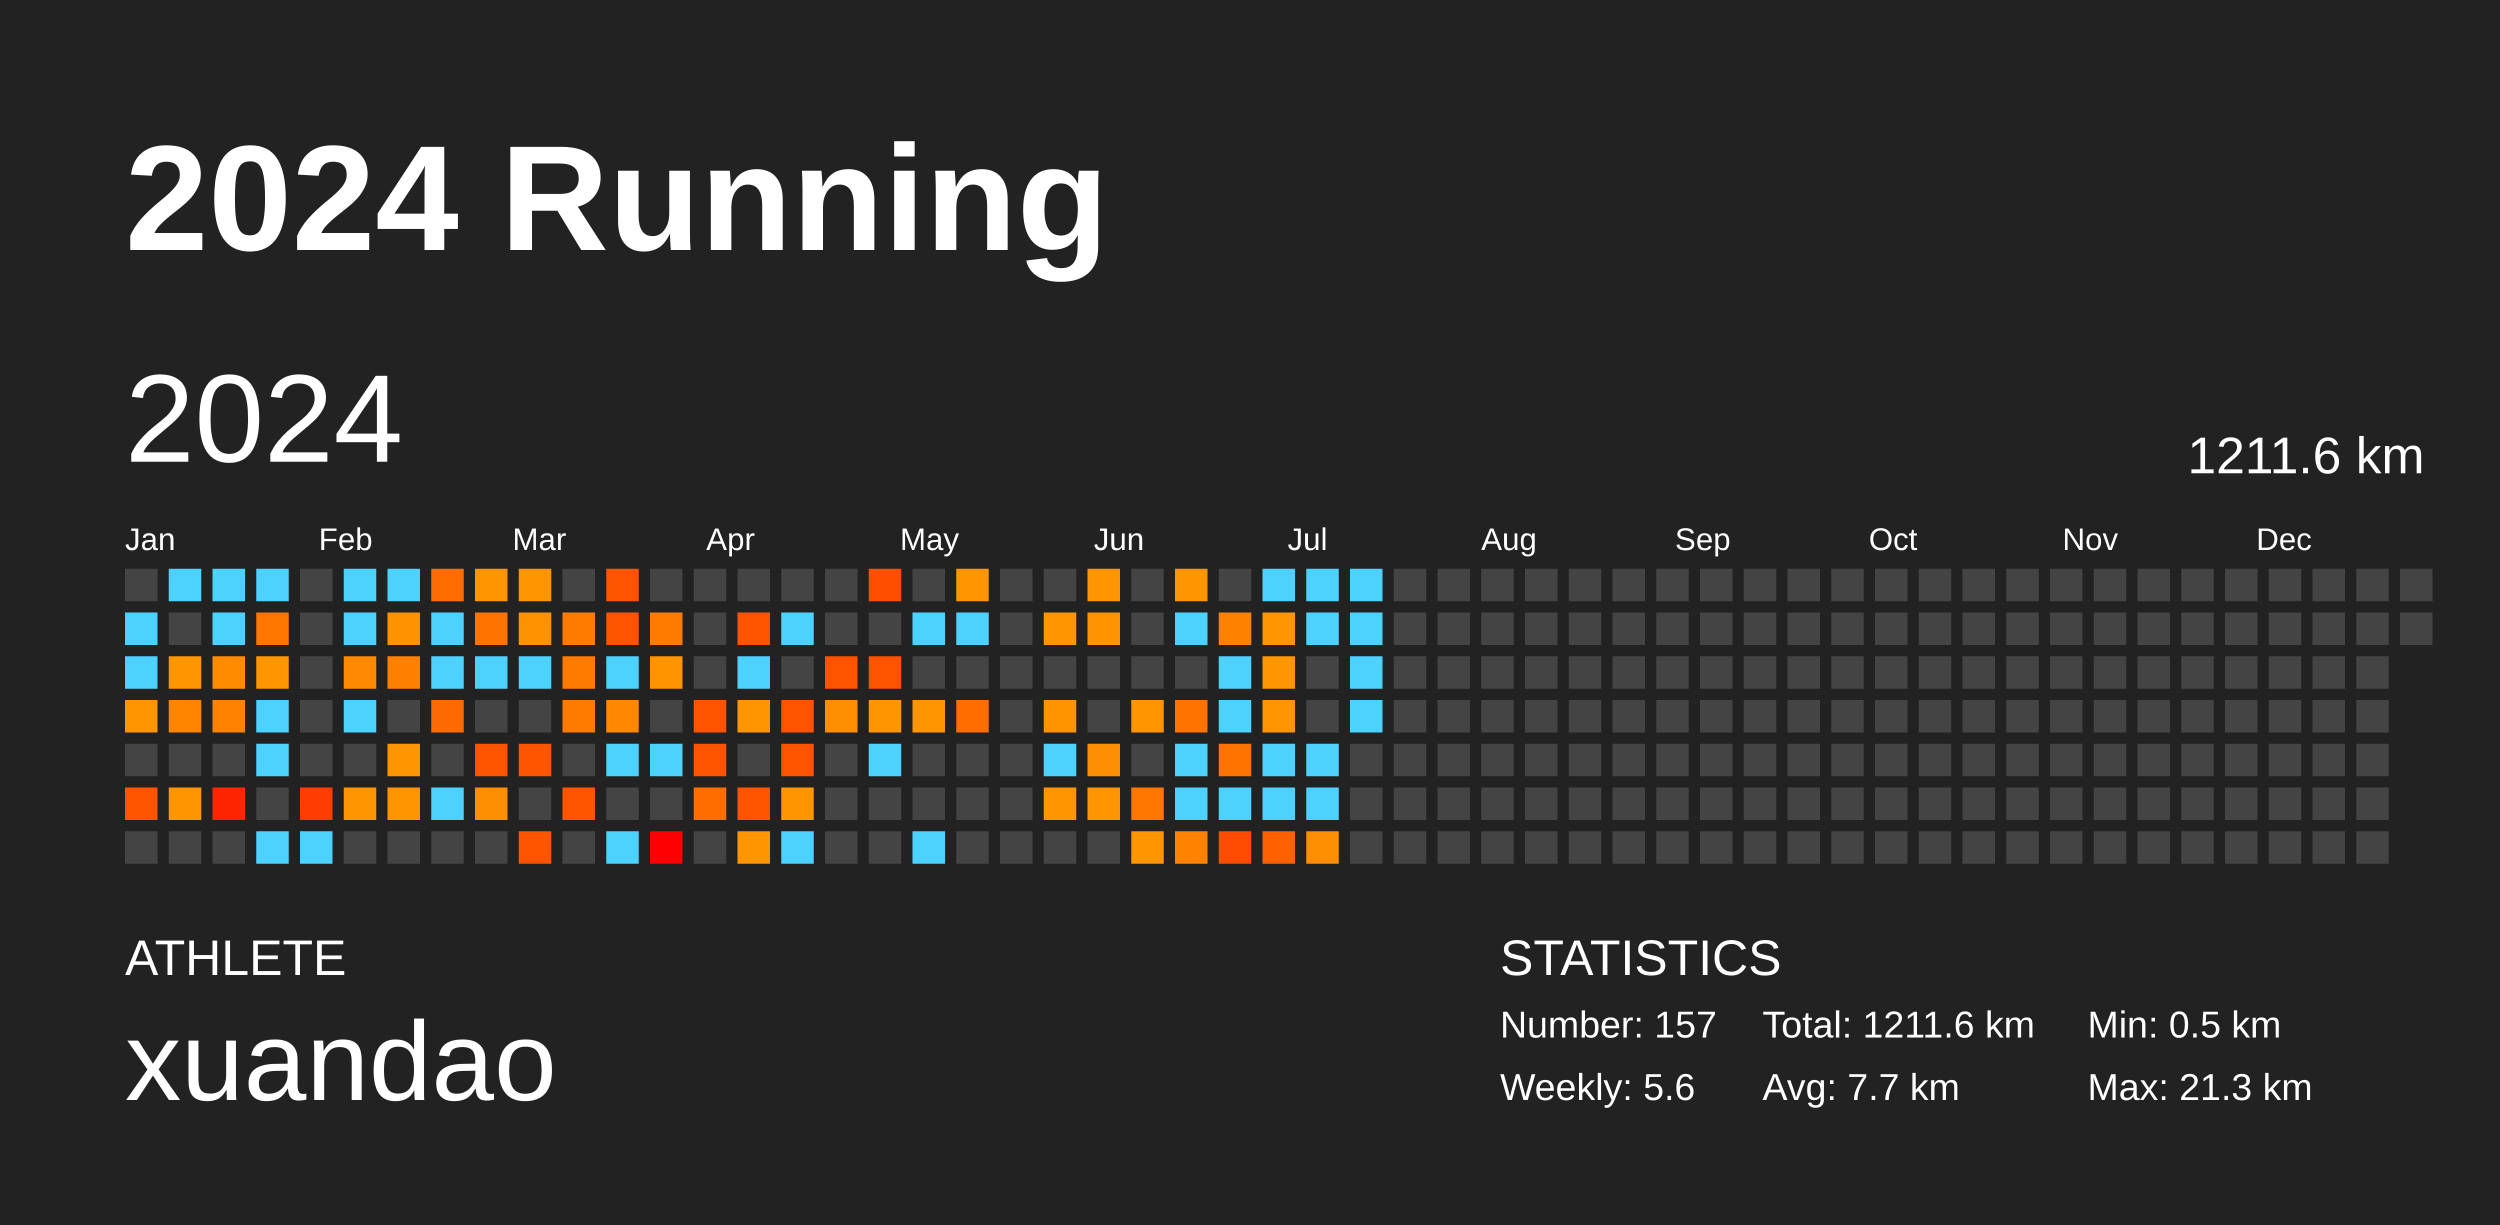
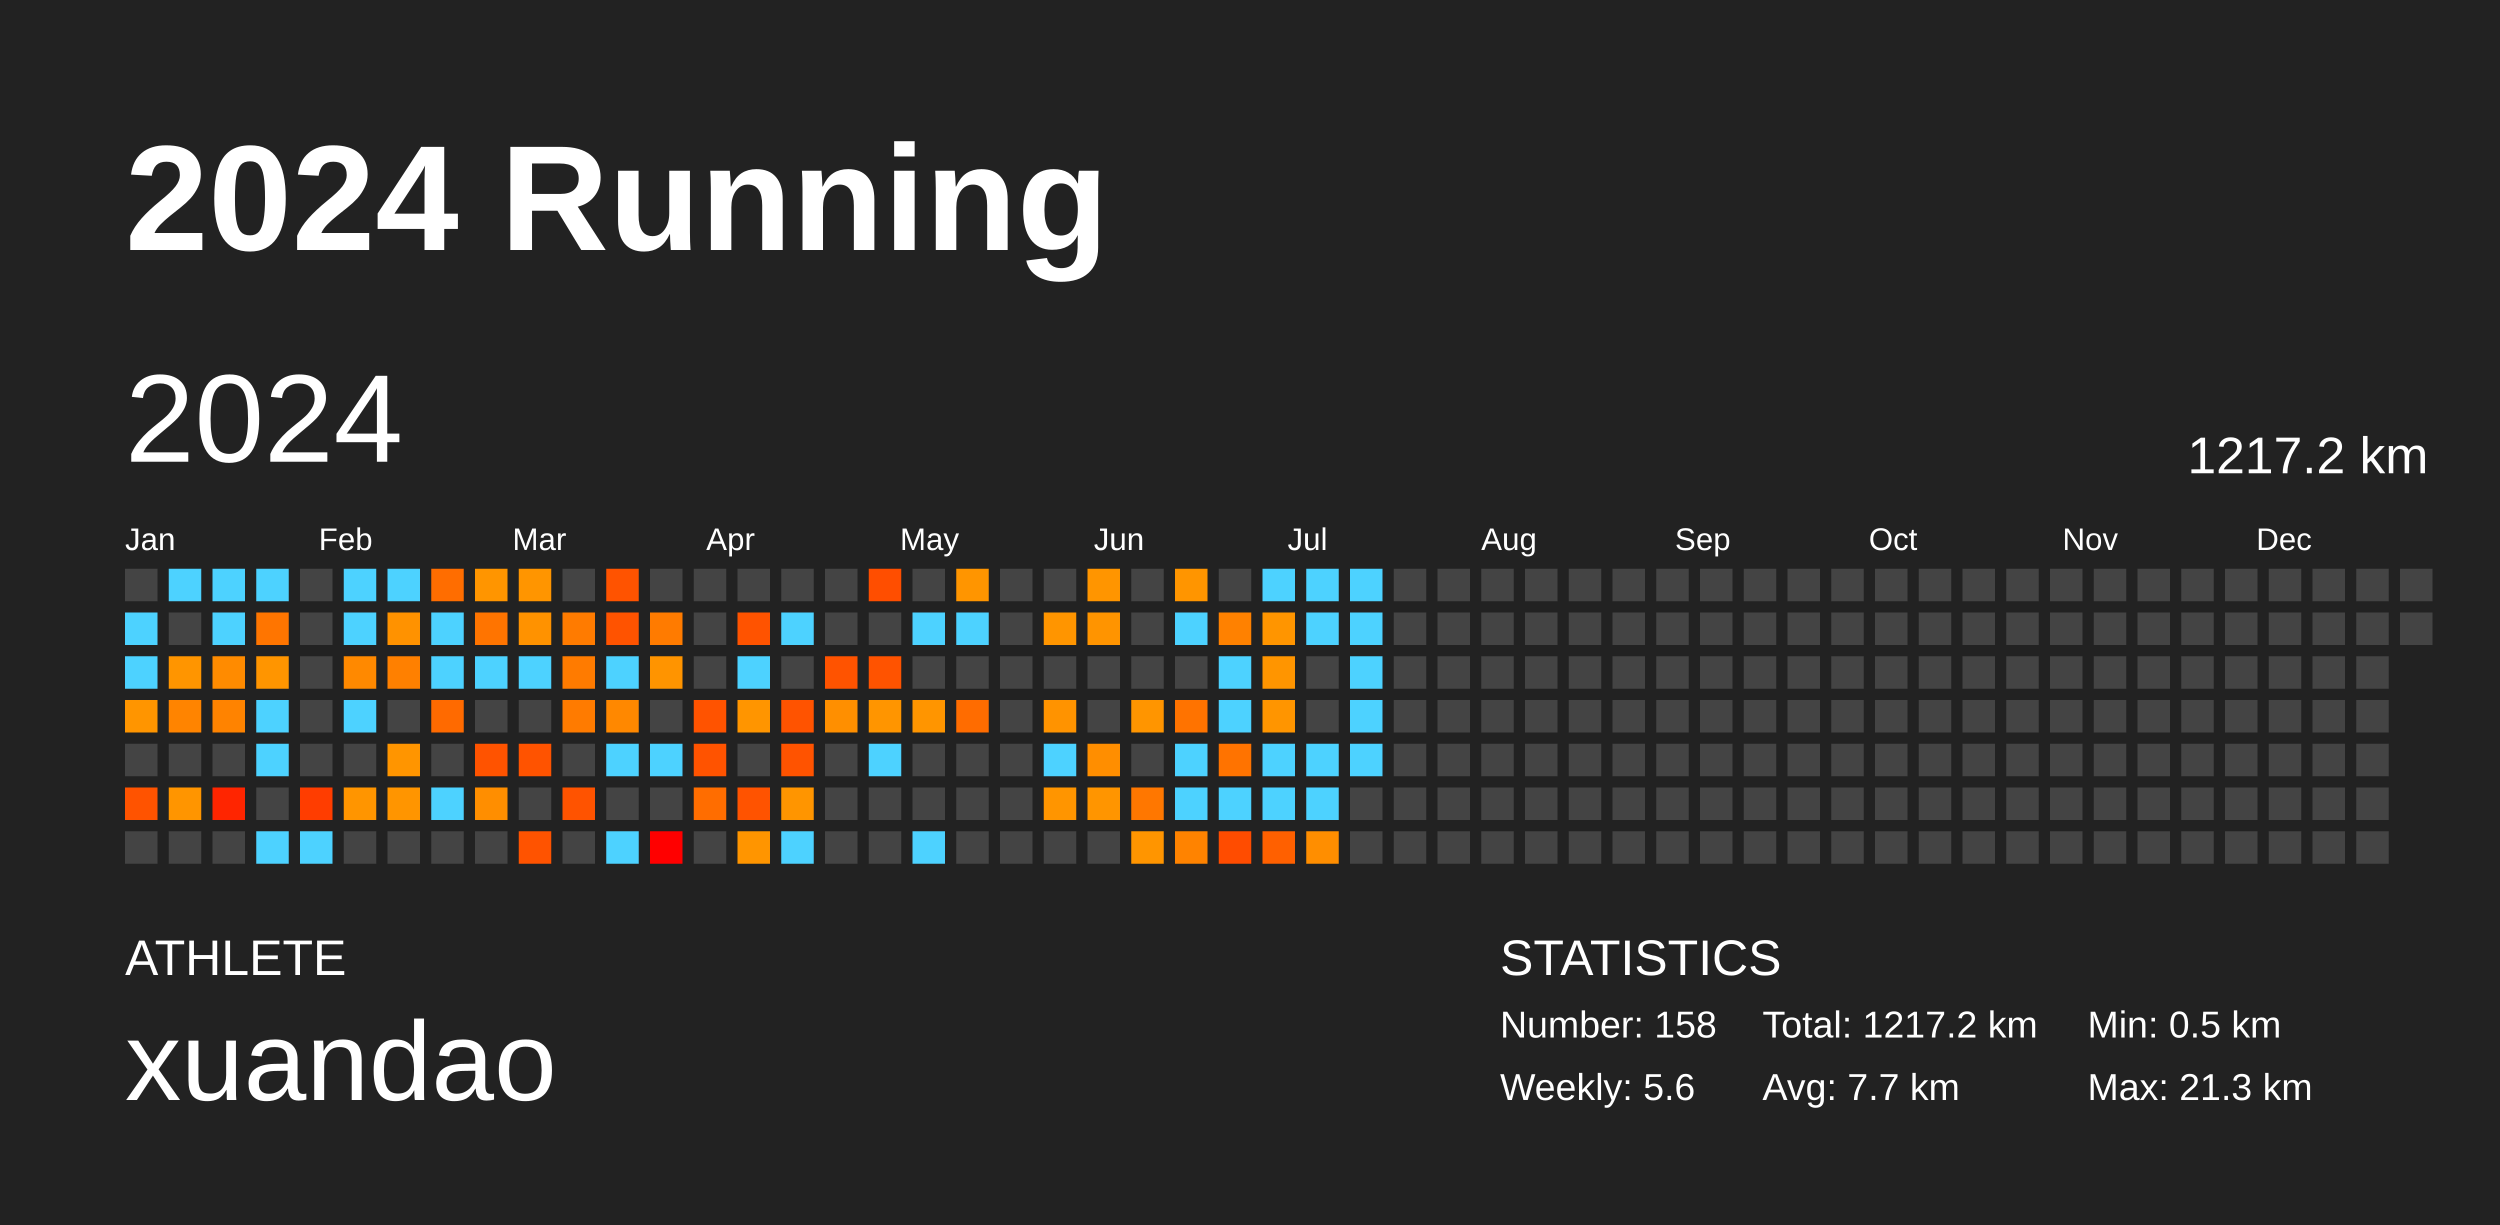
<svg xmlns="http://www.w3.org/2000/svg" baseProfile="full" height="98mm" version="1.1" viewBox="0,0,200,98" width="200mm">
  <defs />
  <rect fill="#222222" height="98" width="200" x="0" y="0" />
  <text fill="#FFFFFF" style="font-size:12px; font-family:Arial; font-weight:bold;" x="10" y="20">2024 Running</text>
  <text fill="#FFFFFF" style="font-size:4px; font-family:Arial" x="10" y="78">ATHLETE</text>
  <text fill="#FFFFFF" style="font-size:9px; font-family:Arial" x="10" y="88">xuandao</text>
  <text fill="#FFFFFF" style="font-size:4px; font-family:Arial" x="120" y="78">STATISTICS</text>
-   <text fill="#FFFFFF" style="font-size:3px; font-family:Arial" x="120" y="83">Number: 157</text>
+   <text fill="#FFFFFF" style="font-size:3px; font-family:Arial" x="120" y="83">Number: 158</text>
  <text fill="#FFFFFF" style="font-size:3px; font-family:Arial" x="120" y="88">Weekly: 5.6</text>
-   <text fill="#FFFFFF" style="font-size:3px; font-family:Arial" x="141" y="83">Total: 1211.6 km</text>
+   <text fill="#FFFFFF" style="font-size:3px; font-family:Arial" x="141" y="83">Total: 1217.2 km</text>
  <text fill="#FFFFFF" style="font-size:3px; font-family:Arial" x="141" y="88">Avg: 7.7 km</text>
  <text fill="#FFFFFF" style="font-size:3px; font-family:Arial" x="167" y="83">Min: 0.5 km</text>
  <text fill="#FFFFFF" style="font-size:3px; font-family:Arial" x="167" y="88">Max: 21.3 km</text>
  <text dominant-baseline="hanging" fill="#FFFFFF" style="font-size:10.0px; font-family:Arial;" x="10" y="30">2024</text>
-   <text dominant-baseline="hanging" fill="#FFFFFF" style="font-size:4.125px; font-family:Arial;" x="175" y="35">1211.6 km</text>
+   <text dominant-baseline="hanging" fill="#FFFFFF" style="font-size:4.125px; font-family:Arial;" x="175" y="35">1217.2 km</text>
  <text fill="#FFFFFF" style="font-size:2.5px; font-family:Arial" x="10.0" y="44">Jan</text>
  <text fill="#FFFFFF" style="font-size:2.5px; font-family:Arial" x="25.5" y="44">Feb</text>
  <text fill="#FFFFFF" style="font-size:2.5px; font-family:Arial" x="41.0" y="44">Mar</text>
  <text fill="#FFFFFF" style="font-size:2.5px; font-family:Arial" x="56.5" y="44">Apr</text>
  <text fill="#FFFFFF" style="font-size:2.5px; font-family:Arial" x="72.0" y="44">May</text>
  <text fill="#FFFFFF" style="font-size:2.5px; font-family:Arial" x="87.5" y="44">Jun</text>
  <text fill="#FFFFFF" style="font-size:2.5px; font-family:Arial" x="103.0" y="44">Jul</text>
  <text fill="#FFFFFF" style="font-size:2.5px; font-family:Arial" x="118.5" y="44">Aug</text>
  <text fill="#FFFFFF" style="font-size:2.5px; font-family:Arial" x="134.0" y="44">Sep</text>
  <text fill="#FFFFFF" style="font-size:2.5px; font-family:Arial" x="149.5" y="44">Oct</text>
  <text fill="#FFFFFF" style="font-size:2.5px; font-family:Arial" x="165.0" y="44">Nov</text>
  <text fill="#FFFFFF" style="font-size:2.5px; font-family:Arial" x="180.5" y="44">Dec</text>
  <rect fill="#444444" height="2.6" width="2.6" x="10.0" y="45.5" />
  <rect fill="#4dd2ff" height="2.6" width="2.6" x="10.0" y="49.0" />
  <rect fill="#4dd2ff" height="2.6" width="2.6" x="10.0" y="52.5" />
  <rect fill="#ff9500" height="2.6" width="2.6" x="10.0" y="56.0" />
  <rect fill="#444444" height="2.6" width="2.6" x="10.0" y="59.5" />
  <rect fill="#ff5300" height="2.6" width="2.6" x="10.0" y="63.0" />
  <rect fill="#444444" height="2.6" width="2.6" x="10.0" y="66.5" />
  <rect fill="#4dd2ff" height="2.6" width="2.6" x="13.5" y="45.5" />
  <rect fill="#444444" height="2.6" width="2.6" x="13.5" y="49.0" />
  <rect fill="#ff9500" height="2.6" width="2.6" x="13.5" y="52.5" />
  <rect fill="#ff8400" height="2.6" width="2.6" x="13.5" y="56.0" />
  <rect fill="#444444" height="2.6" width="2.6" x="13.5" y="59.5" />
  <rect fill="#ff9500" height="2.6" width="2.6" x="13.5" y="63.0" />
  <rect fill="#444444" height="2.6" width="2.6" x="13.5" y="66.5" />
  <rect fill="#4dd2ff" height="2.6" width="2.6" x="17.0" y="45.5" />
  <rect fill="#4dd2ff" height="2.6" width="2.6" x="17.0" y="49.0" />
  <rect fill="#ff8b00" height="2.6" width="2.6" x="17.0" y="52.5" />
  <rect fill="#ff8300" height="2.6" width="2.6" x="17.0" y="56.0" />
  <rect fill="#444444" height="2.6" width="2.6" x="17.0" y="59.5" />
  <rect fill="#ff2500" height="2.6" width="2.6" x="17.0" y="63.0" />
  <rect fill="#444444" height="2.6" width="2.6" x="17.0" y="66.5" />
  <rect fill="#4dd2ff" height="2.6" width="2.6" x="20.5" y="45.5" />
  <rect fill="#ff7500" height="2.6" width="2.6" x="20.5" y="49.0" />
  <rect fill="#ff9500" height="2.6" width="2.6" x="20.5" y="52.5" />
  <rect fill="#4dd2ff" height="2.6" width="2.6" x="20.5" y="56.0" />
  <rect fill="#4dd2ff" height="2.6" width="2.6" x="20.5" y="59.5" />
  <rect fill="#444444" height="2.6" width="2.6" x="20.5" y="63.0" />
  <rect fill="#4dd2ff" height="2.6" width="2.6" x="20.5" y="66.5" />
  <rect fill="#444444" height="2.6" width="2.6" x="24.0" y="45.5" />
  <rect fill="#444444" height="2.6" width="2.6" x="24.0" y="49.0" />
  <rect fill="#444444" height="2.6" width="2.6" x="24.0" y="52.5" />
  <rect fill="#444444" height="2.6" width="2.6" x="24.0" y="56.0" />
  <rect fill="#444444" height="2.6" width="2.6" x="24.0" y="59.5" />
  <rect fill="#ff3d00" height="2.6" width="2.6" x="24.0" y="63.0" />
  <rect fill="#4dd2ff" height="2.6" width="2.6" x="24.0" y="66.5" />
  <rect fill="#4dd2ff" height="2.6" width="2.6" x="27.5" y="45.5" />
  <rect fill="#4dd2ff" height="2.6" width="2.6" x="27.5" y="49.0" />
  <rect fill="#ff8900" height="2.6" width="2.6" x="27.5" y="52.5" />
  <rect fill="#4dd2ff" height="2.6" width="2.6" x="27.5" y="56.0" />
  <rect fill="#444444" height="2.6" width="2.6" x="27.5" y="59.5" />
  <rect fill="#ff9500" height="2.6" width="2.6" x="27.5" y="63.0" />
  <rect fill="#444444" height="2.6" width="2.6" x="27.5" y="66.5" />
  <rect fill="#4dd2ff" height="2.6" width="2.6" x="31.0" y="45.5" />
  <rect fill="#ff9200" height="2.6" width="2.6" x="31.0" y="49.0" />
  <rect fill="#ff8000" height="2.6" width="2.6" x="31.0" y="52.5" />
  <rect fill="#444444" height="2.6" width="2.6" x="31.0" y="56.0" />
  <rect fill="#ff9500" height="2.6" width="2.6" x="31.0" y="59.5" />
  <rect fill="#ff9500" height="2.6" width="2.6" x="31.0" y="63.0" />
  <rect fill="#444444" height="2.6" width="2.6" x="31.0" y="66.5" />
  <rect fill="#ff6d00" height="2.6" width="2.6" x="34.5" y="45.5" />
  <rect fill="#4dd2ff" height="2.6" width="2.6" x="34.5" y="49.0" />
  <rect fill="#4dd2ff" height="2.6" width="2.6" x="34.5" y="52.5" />
  <rect fill="#ff6a00" height="2.6" width="2.6" x="34.5" y="56.0" />
  <rect fill="#444444" height="2.6" width="2.6" x="34.5" y="59.5" />
  <rect fill="#4dd2ff" height="2.6" width="2.6" x="34.5" y="63.0" />
  <rect fill="#444444" height="2.6" width="2.6" x="34.5" y="66.5" />
  <rect fill="#ff9500" height="2.6" width="2.6" x="38.0" y="45.5" />
  <rect fill="#ff7400" height="2.6" width="2.6" x="38.0" y="49.0" />
  <rect fill="#4dd2ff" height="2.6" width="2.6" x="38.0" y="52.5" />
  <rect fill="#444444" height="2.6" width="2.6" x="38.0" y="56.0" />
  <rect fill="#ff5300" height="2.6" width="2.6" x="38.0" y="59.5" />
  <rect fill="#ff8e00" height="2.6" width="2.6" x="38.0" y="63.0" />
  <rect fill="#444444" height="2.6" width="2.6" x="38.0" y="66.5" />
  <rect fill="#ff9500" height="2.6" width="2.6" x="41.5" y="45.5" />
  <rect fill="#ff9200" height="2.6" width="2.6" x="41.5" y="49.0" />
  <rect fill="#4dd2ff" height="2.6" width="2.6" x="41.5" y="52.5" />
  <rect fill="#444444" height="2.6" width="2.6" x="41.5" y="56.0" />
  <rect fill="#ff5300" height="2.6" width="2.6" x="41.5" y="59.5" />
  <rect fill="#444444" height="2.6" width="2.6" x="41.5" y="63.0" />
  <rect fill="#ff5300" height="2.6" width="2.6" x="41.5" y="66.5" />
  <rect fill="#444444" height="2.6" width="2.6" x="45.0" y="45.5" />
  <rect fill="#ff7b00" height="2.6" width="2.6" x="45.0" y="49.0" />
  <rect fill="#ff7b00" height="2.6" width="2.6" x="45.0" y="52.5" />
  <rect fill="#ff7b00" height="2.6" width="2.6" x="45.0" y="56.0" />
  <rect fill="#444444" height="2.6" width="2.6" x="45.0" y="59.5" />
  <rect fill="#ff5300" height="2.6" width="2.6" x="45.0" y="63.0" />
  <rect fill="#444444" height="2.6" width="2.6" x="45.0" y="66.5" />
  <rect fill="#ff5300" height="2.6" width="2.6" x="48.5" y="45.5" />
  <rect fill="#ff5300" height="2.6" width="2.6" x="48.5" y="49.0" />
  <rect fill="#4dd2ff" height="2.6" width="2.6" x="48.5" y="52.5" />
  <rect fill="#ff8800" height="2.6" width="2.6" x="48.5" y="56.0" />
  <rect fill="#4dd2ff" height="2.6" width="2.6" x="48.5" y="59.5" />
  <rect fill="#444444" height="2.6" width="2.6" x="48.5" y="63.0" />
  <rect fill="#4dd2ff" height="2.6" width="2.6" x="48.5" y="66.5" />
  <rect fill="#444444" height="2.6" width="2.6" x="52.0" y="45.5" />
  <rect fill="#ff7b00" height="2.6" width="2.6" x="52.0" y="49.0" />
  <rect fill="#ff9400" height="2.6" width="2.6" x="52.0" y="52.5" />
  <rect fill="#444444" height="2.6" width="2.6" x="52.0" y="56.0" />
  <rect fill="#4dd2ff" height="2.6" width="2.6" x="52.0" y="59.5" />
  <rect fill="#444444" height="2.6" width="2.6" x="52.0" y="63.0" />
  <rect fill="red" height="2.6" width="2.6" x="52.0" y="66.5" />
  <rect fill="#444444" height="2.6" width="2.6" x="55.5" y="45.5" />
  <rect fill="#444444" height="2.6" width="2.6" x="55.5" y="49.0" />
  <rect fill="#444444" height="2.6" width="2.6" x="55.5" y="52.5" />
  <rect fill="#ff5300" height="2.6" width="2.6" x="55.5" y="56.0" />
  <rect fill="#ff5300" height="2.6" width="2.6" x="55.5" y="59.5" />
  <rect fill="#ff6d00" height="2.6" width="2.6" x="55.5" y="63.0" />
  <rect fill="#444444" height="2.6" width="2.6" x="55.5" y="66.5" />
  <rect fill="#444444" height="2.6" width="2.6" x="59.0" y="45.5" />
  <rect fill="#ff5300" height="2.6" width="2.6" x="59.0" y="49.0" />
  <rect fill="#4dd2ff" height="2.6" width="2.6" x="59.0" y="52.5" />
  <rect fill="#ff9500" height="2.6" width="2.6" x="59.0" y="56.0" />
  <rect fill="#444444" height="2.6" width="2.6" x="59.0" y="59.5" />
  <rect fill="#ff5300" height="2.6" width="2.6" x="59.0" y="63.0" />
  <rect fill="#ff9500" height="2.6" width="2.6" x="59.0" y="66.5" />
  <rect fill="#444444" height="2.6" width="2.6" x="62.5" y="45.5" />
  <rect fill="#4dd2ff" height="2.6" width="2.6" x="62.5" y="49.0" />
  <rect fill="#444444" height="2.6" width="2.6" x="62.5" y="52.5" />
  <rect fill="#ff5300" height="2.6" width="2.6" x="62.5" y="56.0" />
  <rect fill="#ff5300" height="2.6" width="2.6" x="62.5" y="59.5" />
  <rect fill="#ff9500" height="2.6" width="2.6" x="62.5" y="63.0" />
  <rect fill="#4dd2ff" height="2.6" width="2.6" x="62.5" y="66.5" />
  <rect fill="#444444" height="2.6" width="2.6" x="66.0" y="45.5" />
  <rect fill="#444444" height="2.6" width="2.6" x="66.0" y="49.0" />
  <rect fill="#ff5300" height="2.6" width="2.6" x="66.0" y="52.5" />
  <rect fill="#ff8f00" height="2.6" width="2.6" x="66.0" y="56.0" />
  <rect fill="#444444" height="2.6" width="2.6" x="66.0" y="59.5" />
  <rect fill="#444444" height="2.6" width="2.6" x="66.0" y="63.0" />
  <rect fill="#444444" height="2.6" width="2.6" x="66.0" y="66.5" />
  <rect fill="#ff4e00" height="2.6" width="2.6" x="69.5" y="45.5" />
  <rect fill="#444444" height="2.6" width="2.6" x="69.5" y="49.0" />
  <rect fill="#ff5300" height="2.6" width="2.6" x="69.5" y="52.5" />
  <rect fill="#ff9500" height="2.6" width="2.6" x="69.5" y="56.0" />
  <rect fill="#4dd2ff" height="2.6" width="2.6" x="69.5" y="59.5" />
  <rect fill="#444444" height="2.6" width="2.6" x="69.5" y="63.0" />
  <rect fill="#444444" height="2.6" width="2.6" x="69.5" y="66.5" />
  <rect fill="#444444" height="2.6" width="2.6" x="73.0" y="45.5" />
  <rect fill="#4dd2ff" height="2.6" width="2.6" x="73.0" y="49.0" />
  <rect fill="#444444" height="2.6" width="2.6" x="73.0" y="52.5" />
  <rect fill="#ff9500" height="2.6" width="2.6" x="73.0" y="56.0" />
  <rect fill="#444444" height="2.6" width="2.6" x="73.0" y="59.5" />
  <rect fill="#444444" height="2.6" width="2.6" x="73.0" y="63.0" />
  <rect fill="#4dd2ff" height="2.6" width="2.6" x="73.0" y="66.5" />
  <rect fill="#ff9500" height="2.6" width="2.6" x="76.5" y="45.5" />
  <rect fill="#4dd2ff" height="2.6" width="2.6" x="76.5" y="49.0" />
  <rect fill="#444444" height="2.6" width="2.6" x="76.5" y="52.5" />
  <rect fill="#ff6c00" height="2.6" width="2.6" x="76.5" y="56.0" />
  <rect fill="#444444" height="2.6" width="2.6" x="76.5" y="59.5" />
  <rect fill="#444444" height="2.6" width="2.6" x="76.5" y="63.0" />
  <rect fill="#444444" height="2.6" width="2.6" x="76.5" y="66.5" />
  <rect fill="#444444" height="2.6" width="2.6" x="80.0" y="45.5" />
  <rect fill="#444444" height="2.6" width="2.6" x="80.0" y="49.0" />
  <rect fill="#444444" height="2.6" width="2.6" x="80.0" y="52.5" />
  <rect fill="#444444" height="2.6" width="2.6" x="80.0" y="56.0" />
  <rect fill="#444444" height="2.6" width="2.6" x="80.0" y="59.5" />
  <rect fill="#444444" height="2.6" width="2.6" x="80.0" y="63.0" />
  <rect fill="#444444" height="2.6" width="2.6" x="80.0" y="66.5" />
  <rect fill="#444444" height="2.6" width="2.6" x="83.5" y="45.5" />
  <rect fill="#ff9500" height="2.6" width="2.6" x="83.5" y="49.0" />
  <rect fill="#444444" height="2.6" width="2.6" x="83.5" y="52.5" />
  <rect fill="#ff9300" height="2.6" width="2.6" x="83.5" y="56.0" />
  <rect fill="#4dd2ff" height="2.6" width="2.6" x="83.5" y="59.5" />
  <rect fill="#ff9500" height="2.6" width="2.6" x="83.5" y="63.0" />
  <rect fill="#444444" height="2.6" width="2.6" x="83.5" y="66.5" />
  <rect fill="#ff9500" height="2.6" width="2.6" x="87.0" y="45.5" />
  <rect fill="#ff9400" height="2.6" width="2.6" x="87.0" y="49.0" />
  <rect fill="#444444" height="2.6" width="2.6" x="87.0" y="52.5" />
  <rect fill="#444444" height="2.6" width="2.6" x="87.0" y="56.0" />
  <rect fill="#ff8e00" height="2.6" width="2.6" x="87.0" y="59.5" />
  <rect fill="#ff9500" height="2.6" width="2.6" x="87.0" y="63.0" />
  <rect fill="#444444" height="2.6" width="2.6" x="87.0" y="66.5" />
  <rect fill="#444444" height="2.6" width="2.6" x="90.5" y="45.5" />
  <rect fill="#444444" height="2.6" width="2.6" x="90.5" y="49.0" />
  <rect fill="#444444" height="2.6" width="2.6" x="90.5" y="52.5" />
  <rect fill="#ff9500" height="2.6" width="2.6" x="90.5" y="56.0" />
  <rect fill="#444444" height="2.6" width="2.6" x="90.5" y="59.5" />
  <rect fill="#ff7700" height="2.6" width="2.6" x="90.5" y="63.0" />
  <rect fill="#ff9500" height="2.6" width="2.6" x="90.5" y="66.5" />
  <rect fill="#ff9500" height="2.6" width="2.6" x="94.0" y="45.5" />
  <rect fill="#4dd2ff" height="2.6" width="2.6" x="94.0" y="49.0" />
  <rect fill="#444444" height="2.6" width="2.6" x="94.0" y="52.5" />
  <rect fill="#ff7300" height="2.6" width="2.6" x="94.0" y="56.0" />
  <rect fill="#4dd2ff" height="2.6" width="2.6" x="94.0" y="59.5" />
  <rect fill="#4dd2ff" height="2.6" width="2.6" x="94.0" y="63.0" />
  <rect fill="#ff8300" height="2.6" width="2.6" x="94.0" y="66.5" />
  <rect fill="#444444" height="2.6" width="2.6" x="97.5" y="45.5" />
  <rect fill="#ff8100" height="2.6" width="2.6" x="97.5" y="49.0" />
  <rect fill="#4dd2ff" height="2.6" width="2.6" x="97.5" y="52.5" />
  <rect fill="#4dd2ff" height="2.6" width="2.6" x="97.5" y="56.0" />
  <rect fill="#ff7300" height="2.6" width="2.6" x="97.5" y="59.5" />
  <rect fill="#4dd2ff" height="2.6" width="2.6" x="97.5" y="63.0" />
  <rect fill="#ff4c00" height="2.6" width="2.6" x="97.5" y="66.5" />
  <rect fill="#4dd2ff" height="2.6" width="2.6" x="101.0" y="45.5" />
  <rect fill="#ff9500" height="2.6" width="2.6" x="101.0" y="49.0" />
  <rect fill="#ff9500" height="2.6" width="2.6" x="101.0" y="52.5" />
  <rect fill="#ff9500" height="2.6" width="2.6" x="101.0" y="56.0" />
  <rect fill="#4dd2ff" height="2.6" width="2.6" x="101.0" y="59.5" />
  <rect fill="#4dd2ff" height="2.6" width="2.6" x="101.0" y="63.0" />
  <rect fill="#ff6000" height="2.6" width="2.6" x="101.0" y="66.5" />
  <rect fill="#4dd2ff" height="2.6" width="2.6" x="104.5" y="45.5" />
  <rect fill="#4dd2ff" height="2.6" width="2.6" x="104.5" y="49.0" />
  <rect fill="#444444" height="2.6" width="2.6" x="104.5" y="52.5" />
  <rect fill="#444444" height="2.6" width="2.6" x="104.5" y="56.0" />
  <rect fill="#4dd2ff" height="2.6" width="2.6" x="104.5" y="59.5" />
  <rect fill="#4dd2ff" height="2.6" width="2.6" x="104.5" y="63.0" />
  <rect fill="#ff8e00" height="2.6" width="2.6" x="104.5" y="66.5" />
  <rect fill="#4dd2ff" height="2.6" width="2.6" x="108.0" y="45.5" />
  <rect fill="#4dd2ff" height="2.6" width="2.6" x="108.0" y="49.0" />
  <rect fill="#4dd2ff" height="2.6" width="2.6" x="108.0" y="52.5" />
  <rect fill="#4dd2ff" height="2.6" width="2.6" x="108.0" y="56.0" />
-   <rect fill="#444444" height="2.6" width="2.6" x="108.0" y="59.5" />
+   <rect fill="#4dd2ff" height="2.6" width="2.6" x="108.0" y="59.5" />
  <rect fill="#444444" height="2.6" width="2.6" x="108.0" y="63.0" />
  <rect fill="#444444" height="2.6" width="2.6" x="108.0" y="66.5" />
  <rect fill="#444444" height="2.6" width="2.6" x="111.5" y="45.5" />
  <rect fill="#444444" height="2.6" width="2.6" x="111.5" y="49.0" />
  <rect fill="#444444" height="2.6" width="2.6" x="111.5" y="52.5" />
  <rect fill="#444444" height="2.6" width="2.6" x="111.5" y="56.0" />
  <rect fill="#444444" height="2.6" width="2.6" x="111.5" y="59.5" />
  <rect fill="#444444" height="2.6" width="2.6" x="111.5" y="63.0" />
  <rect fill="#444444" height="2.6" width="2.6" x="111.5" y="66.5" />
  <rect fill="#444444" height="2.6" width="2.6" x="115.0" y="45.5" />
  <rect fill="#444444" height="2.6" width="2.6" x="115.0" y="49.0" />
  <rect fill="#444444" height="2.6" width="2.6" x="115.0" y="52.5" />
  <rect fill="#444444" height="2.6" width="2.6" x="115.0" y="56.0" />
  <rect fill="#444444" height="2.6" width="2.6" x="115.0" y="59.5" />
  <rect fill="#444444" height="2.6" width="2.6" x="115.0" y="63.0" />
  <rect fill="#444444" height="2.6" width="2.6" x="115.0" y="66.5" />
  <rect fill="#444444" height="2.6" width="2.6" x="118.5" y="45.5" />
  <rect fill="#444444" height="2.6" width="2.6" x="118.5" y="49.0" />
  <rect fill="#444444" height="2.6" width="2.6" x="118.5" y="52.5" />
  <rect fill="#444444" height="2.6" width="2.6" x="118.5" y="56.0" />
  <rect fill="#444444" height="2.6" width="2.6" x="118.5" y="59.5" />
  <rect fill="#444444" height="2.6" width="2.6" x="118.5" y="63.0" />
  <rect fill="#444444" height="2.6" width="2.6" x="118.5" y="66.5" />
  <rect fill="#444444" height="2.6" width="2.6" x="122.0" y="45.5" />
  <rect fill="#444444" height="2.6" width="2.6" x="122.0" y="49.0" />
  <rect fill="#444444" height="2.6" width="2.6" x="122.0" y="52.5" />
  <rect fill="#444444" height="2.6" width="2.6" x="122.0" y="56.0" />
  <rect fill="#444444" height="2.6" width="2.6" x="122.0" y="59.5" />
  <rect fill="#444444" height="2.6" width="2.6" x="122.0" y="63.0" />
  <rect fill="#444444" height="2.6" width="2.6" x="122.0" y="66.5" />
  <rect fill="#444444" height="2.6" width="2.6" x="125.5" y="45.5" />
  <rect fill="#444444" height="2.6" width="2.6" x="125.5" y="49.0" />
  <rect fill="#444444" height="2.6" width="2.6" x="125.5" y="52.5" />
  <rect fill="#444444" height="2.6" width="2.6" x="125.5" y="56.0" />
  <rect fill="#444444" height="2.6" width="2.6" x="125.5" y="59.5" />
  <rect fill="#444444" height="2.6" width="2.6" x="125.5" y="63.0" />
  <rect fill="#444444" height="2.6" width="2.6" x="125.5" y="66.5" />
  <rect fill="#444444" height="2.6" width="2.6" x="129.0" y="45.5" />
  <rect fill="#444444" height="2.6" width="2.6" x="129.0" y="49.0" />
  <rect fill="#444444" height="2.6" width="2.6" x="129.0" y="52.5" />
  <rect fill="#444444" height="2.6" width="2.6" x="129.0" y="56.0" />
  <rect fill="#444444" height="2.6" width="2.6" x="129.0" y="59.5" />
  <rect fill="#444444" height="2.6" width="2.6" x="129.0" y="63.0" />
  <rect fill="#444444" height="2.6" width="2.6" x="129.0" y="66.5" />
  <rect fill="#444444" height="2.6" width="2.6" x="132.5" y="45.5" />
  <rect fill="#444444" height="2.6" width="2.6" x="132.5" y="49.0" />
  <rect fill="#444444" height="2.6" width="2.6" x="132.5" y="52.5" />
  <rect fill="#444444" height="2.6" width="2.6" x="132.5" y="56.0" />
  <rect fill="#444444" height="2.6" width="2.6" x="132.5" y="59.5" />
  <rect fill="#444444" height="2.6" width="2.6" x="132.5" y="63.0" />
  <rect fill="#444444" height="2.6" width="2.6" x="132.5" y="66.5" />
  <rect fill="#444444" height="2.6" width="2.6" x="136.0" y="45.5" />
  <rect fill="#444444" height="2.6" width="2.6" x="136.0" y="49.0" />
  <rect fill="#444444" height="2.6" width="2.6" x="136.0" y="52.5" />
  <rect fill="#444444" height="2.6" width="2.6" x="136.0" y="56.0" />
  <rect fill="#444444" height="2.6" width="2.6" x="136.0" y="59.5" />
  <rect fill="#444444" height="2.6" width="2.6" x="136.0" y="63.0" />
  <rect fill="#444444" height="2.6" width="2.6" x="136.0" y="66.5" />
  <rect fill="#444444" height="2.6" width="2.6" x="139.5" y="45.5" />
  <rect fill="#444444" height="2.6" width="2.6" x="139.5" y="49.0" />
  <rect fill="#444444" height="2.6" width="2.6" x="139.5" y="52.5" />
  <rect fill="#444444" height="2.6" width="2.6" x="139.5" y="56.0" />
  <rect fill="#444444" height="2.6" width="2.6" x="139.5" y="59.5" />
  <rect fill="#444444" height="2.6" width="2.6" x="139.5" y="63.0" />
  <rect fill="#444444" height="2.6" width="2.6" x="139.5" y="66.5" />
  <rect fill="#444444" height="2.6" width="2.6" x="143.0" y="45.5" />
  <rect fill="#444444" height="2.6" width="2.6" x="143.0" y="49.0" />
  <rect fill="#444444" height="2.6" width="2.6" x="143.0" y="52.5" />
  <rect fill="#444444" height="2.6" width="2.6" x="143.0" y="56.0" />
  <rect fill="#444444" height="2.6" width="2.6" x="143.0" y="59.5" />
  <rect fill="#444444" height="2.6" width="2.6" x="143.0" y="63.0" />
  <rect fill="#444444" height="2.6" width="2.6" x="143.0" y="66.5" />
  <rect fill="#444444" height="2.6" width="2.6" x="146.5" y="45.5" />
  <rect fill="#444444" height="2.6" width="2.6" x="146.5" y="49.0" />
  <rect fill="#444444" height="2.6" width="2.6" x="146.5" y="52.5" />
  <rect fill="#444444" height="2.6" width="2.6" x="146.5" y="56.0" />
  <rect fill="#444444" height="2.6" width="2.6" x="146.5" y="59.5" />
  <rect fill="#444444" height="2.6" width="2.6" x="146.5" y="63.0" />
  <rect fill="#444444" height="2.6" width="2.6" x="146.5" y="66.5" />
  <rect fill="#444444" height="2.6" width="2.6" x="150.0" y="45.5" />
  <rect fill="#444444" height="2.6" width="2.6" x="150.0" y="49.0" />
  <rect fill="#444444" height="2.6" width="2.6" x="150.0" y="52.5" />
  <rect fill="#444444" height="2.6" width="2.6" x="150.0" y="56.0" />
  <rect fill="#444444" height="2.6" width="2.6" x="150.0" y="59.5" />
  <rect fill="#444444" height="2.6" width="2.6" x="150.0" y="63.0" />
  <rect fill="#444444" height="2.6" width="2.6" x="150.0" y="66.5" />
  <rect fill="#444444" height="2.6" width="2.6" x="153.5" y="45.5" />
  <rect fill="#444444" height="2.6" width="2.6" x="153.5" y="49.0" />
  <rect fill="#444444" height="2.6" width="2.6" x="153.5" y="52.5" />
  <rect fill="#444444" height="2.6" width="2.6" x="153.5" y="56.0" />
  <rect fill="#444444" height="2.6" width="2.6" x="153.5" y="59.5" />
  <rect fill="#444444" height="2.6" width="2.6" x="153.5" y="63.0" />
  <rect fill="#444444" height="2.6" width="2.6" x="153.5" y="66.5" />
  <rect fill="#444444" height="2.6" width="2.6" x="157.0" y="45.5" />
  <rect fill="#444444" height="2.6" width="2.6" x="157.0" y="49.0" />
  <rect fill="#444444" height="2.6" width="2.6" x="157.0" y="52.5" />
  <rect fill="#444444" height="2.6" width="2.6" x="157.0" y="56.0" />
  <rect fill="#444444" height="2.6" width="2.6" x="157.0" y="59.5" />
  <rect fill="#444444" height="2.6" width="2.6" x="157.0" y="63.0" />
  <rect fill="#444444" height="2.6" width="2.6" x="157.0" y="66.5" />
  <rect fill="#444444" height="2.6" width="2.6" x="160.5" y="45.5" />
  <rect fill="#444444" height="2.6" width="2.6" x="160.5" y="49.0" />
  <rect fill="#444444" height="2.6" width="2.6" x="160.5" y="52.5" />
  <rect fill="#444444" height="2.6" width="2.6" x="160.5" y="56.0" />
  <rect fill="#444444" height="2.6" width="2.6" x="160.5" y="59.5" />
  <rect fill="#444444" height="2.6" width="2.6" x="160.5" y="63.0" />
  <rect fill="#444444" height="2.6" width="2.6" x="160.5" y="66.5" />
  <rect fill="#444444" height="2.6" width="2.6" x="164.0" y="45.5" />
  <rect fill="#444444" height="2.6" width="2.6" x="164.0" y="49.0" />
  <rect fill="#444444" height="2.6" width="2.6" x="164.0" y="52.5" />
  <rect fill="#444444" height="2.6" width="2.6" x="164.0" y="56.0" />
  <rect fill="#444444" height="2.6" width="2.6" x="164.0" y="59.5" />
  <rect fill="#444444" height="2.6" width="2.6" x="164.0" y="63.0" />
  <rect fill="#444444" height="2.6" width="2.6" x="164.0" y="66.5" />
  <rect fill="#444444" height="2.6" width="2.6" x="167.5" y="45.5" />
  <rect fill="#444444" height="2.6" width="2.6" x="167.5" y="49.0" />
  <rect fill="#444444" height="2.6" width="2.6" x="167.5" y="52.5" />
  <rect fill="#444444" height="2.6" width="2.6" x="167.5" y="56.0" />
  <rect fill="#444444" height="2.6" width="2.6" x="167.5" y="59.5" />
  <rect fill="#444444" height="2.6" width="2.6" x="167.5" y="63.0" />
  <rect fill="#444444" height="2.6" width="2.6" x="167.5" y="66.5" />
  <rect fill="#444444" height="2.6" width="2.6" x="171.0" y="45.5" />
  <rect fill="#444444" height="2.6" width="2.6" x="171.0" y="49.0" />
  <rect fill="#444444" height="2.6" width="2.6" x="171.0" y="52.5" />
  <rect fill="#444444" height="2.6" width="2.6" x="171.0" y="56.0" />
  <rect fill="#444444" height="2.6" width="2.6" x="171.0" y="59.5" />
  <rect fill="#444444" height="2.6" width="2.6" x="171.0" y="63.0" />
  <rect fill="#444444" height="2.6" width="2.6" x="171.0" y="66.5" />
  <rect fill="#444444" height="2.6" width="2.6" x="174.5" y="45.5" />
  <rect fill="#444444" height="2.6" width="2.6" x="174.5" y="49.0" />
  <rect fill="#444444" height="2.6" width="2.6" x="174.5" y="52.5" />
  <rect fill="#444444" height="2.6" width="2.6" x="174.5" y="56.0" />
  <rect fill="#444444" height="2.6" width="2.6" x="174.5" y="59.5" />
  <rect fill="#444444" height="2.6" width="2.6" x="174.5" y="63.0" />
  <rect fill="#444444" height="2.6" width="2.6" x="174.5" y="66.5" />
  <rect fill="#444444" height="2.6" width="2.6" x="178.0" y="45.5" />
  <rect fill="#444444" height="2.6" width="2.6" x="178.0" y="49.0" />
  <rect fill="#444444" height="2.6" width="2.6" x="178.0" y="52.5" />
  <rect fill="#444444" height="2.6" width="2.6" x="178.0" y="56.0" />
  <rect fill="#444444" height="2.6" width="2.6" x="178.0" y="59.5" />
  <rect fill="#444444" height="2.6" width="2.6" x="178.0" y="63.0" />
  <rect fill="#444444" height="2.6" width="2.6" x="178.0" y="66.5" />
  <rect fill="#444444" height="2.6" width="2.6" x="181.5" y="45.5" />
  <rect fill="#444444" height="2.6" width="2.6" x="181.5" y="49.0" />
  <rect fill="#444444" height="2.6" width="2.6" x="181.5" y="52.5" />
  <rect fill="#444444" height="2.6" width="2.6" x="181.5" y="56.0" />
  <rect fill="#444444" height="2.6" width="2.6" x="181.5" y="59.5" />
  <rect fill="#444444" height="2.6" width="2.6" x="181.5" y="63.0" />
  <rect fill="#444444" height="2.6" width="2.6" x="181.5" y="66.5" />
  <rect fill="#444444" height="2.6" width="2.6" x="185.0" y="45.5" />
  <rect fill="#444444" height="2.6" width="2.6" x="185.0" y="49.0" />
  <rect fill="#444444" height="2.6" width="2.6" x="185.0" y="52.5" />
  <rect fill="#444444" height="2.6" width="2.6" x="185.0" y="56.0" />
  <rect fill="#444444" height="2.6" width="2.6" x="185.0" y="59.5" />
  <rect fill="#444444" height="2.6" width="2.6" x="185.0" y="63.0" />
  <rect fill="#444444" height="2.6" width="2.6" x="185.0" y="66.5" />
  <rect fill="#444444" height="2.6" width="2.6" x="188.5" y="45.5" />
  <rect fill="#444444" height="2.6" width="2.6" x="188.5" y="49.0" />
  <rect fill="#444444" height="2.6" width="2.6" x="188.5" y="52.5" />
  <rect fill="#444444" height="2.6" width="2.6" x="188.5" y="56.0" />
  <rect fill="#444444" height="2.6" width="2.6" x="188.5" y="59.5" />
  <rect fill="#444444" height="2.6" width="2.6" x="188.5" y="63.0" />
  <rect fill="#444444" height="2.6" width="2.6" x="188.5" y="66.5" />
  <rect fill="#444444" height="2.6" width="2.6" x="192.0" y="45.5" />
  <rect fill="#444444" height="2.6" width="2.6" x="192.0" y="49.0" />
</svg>
